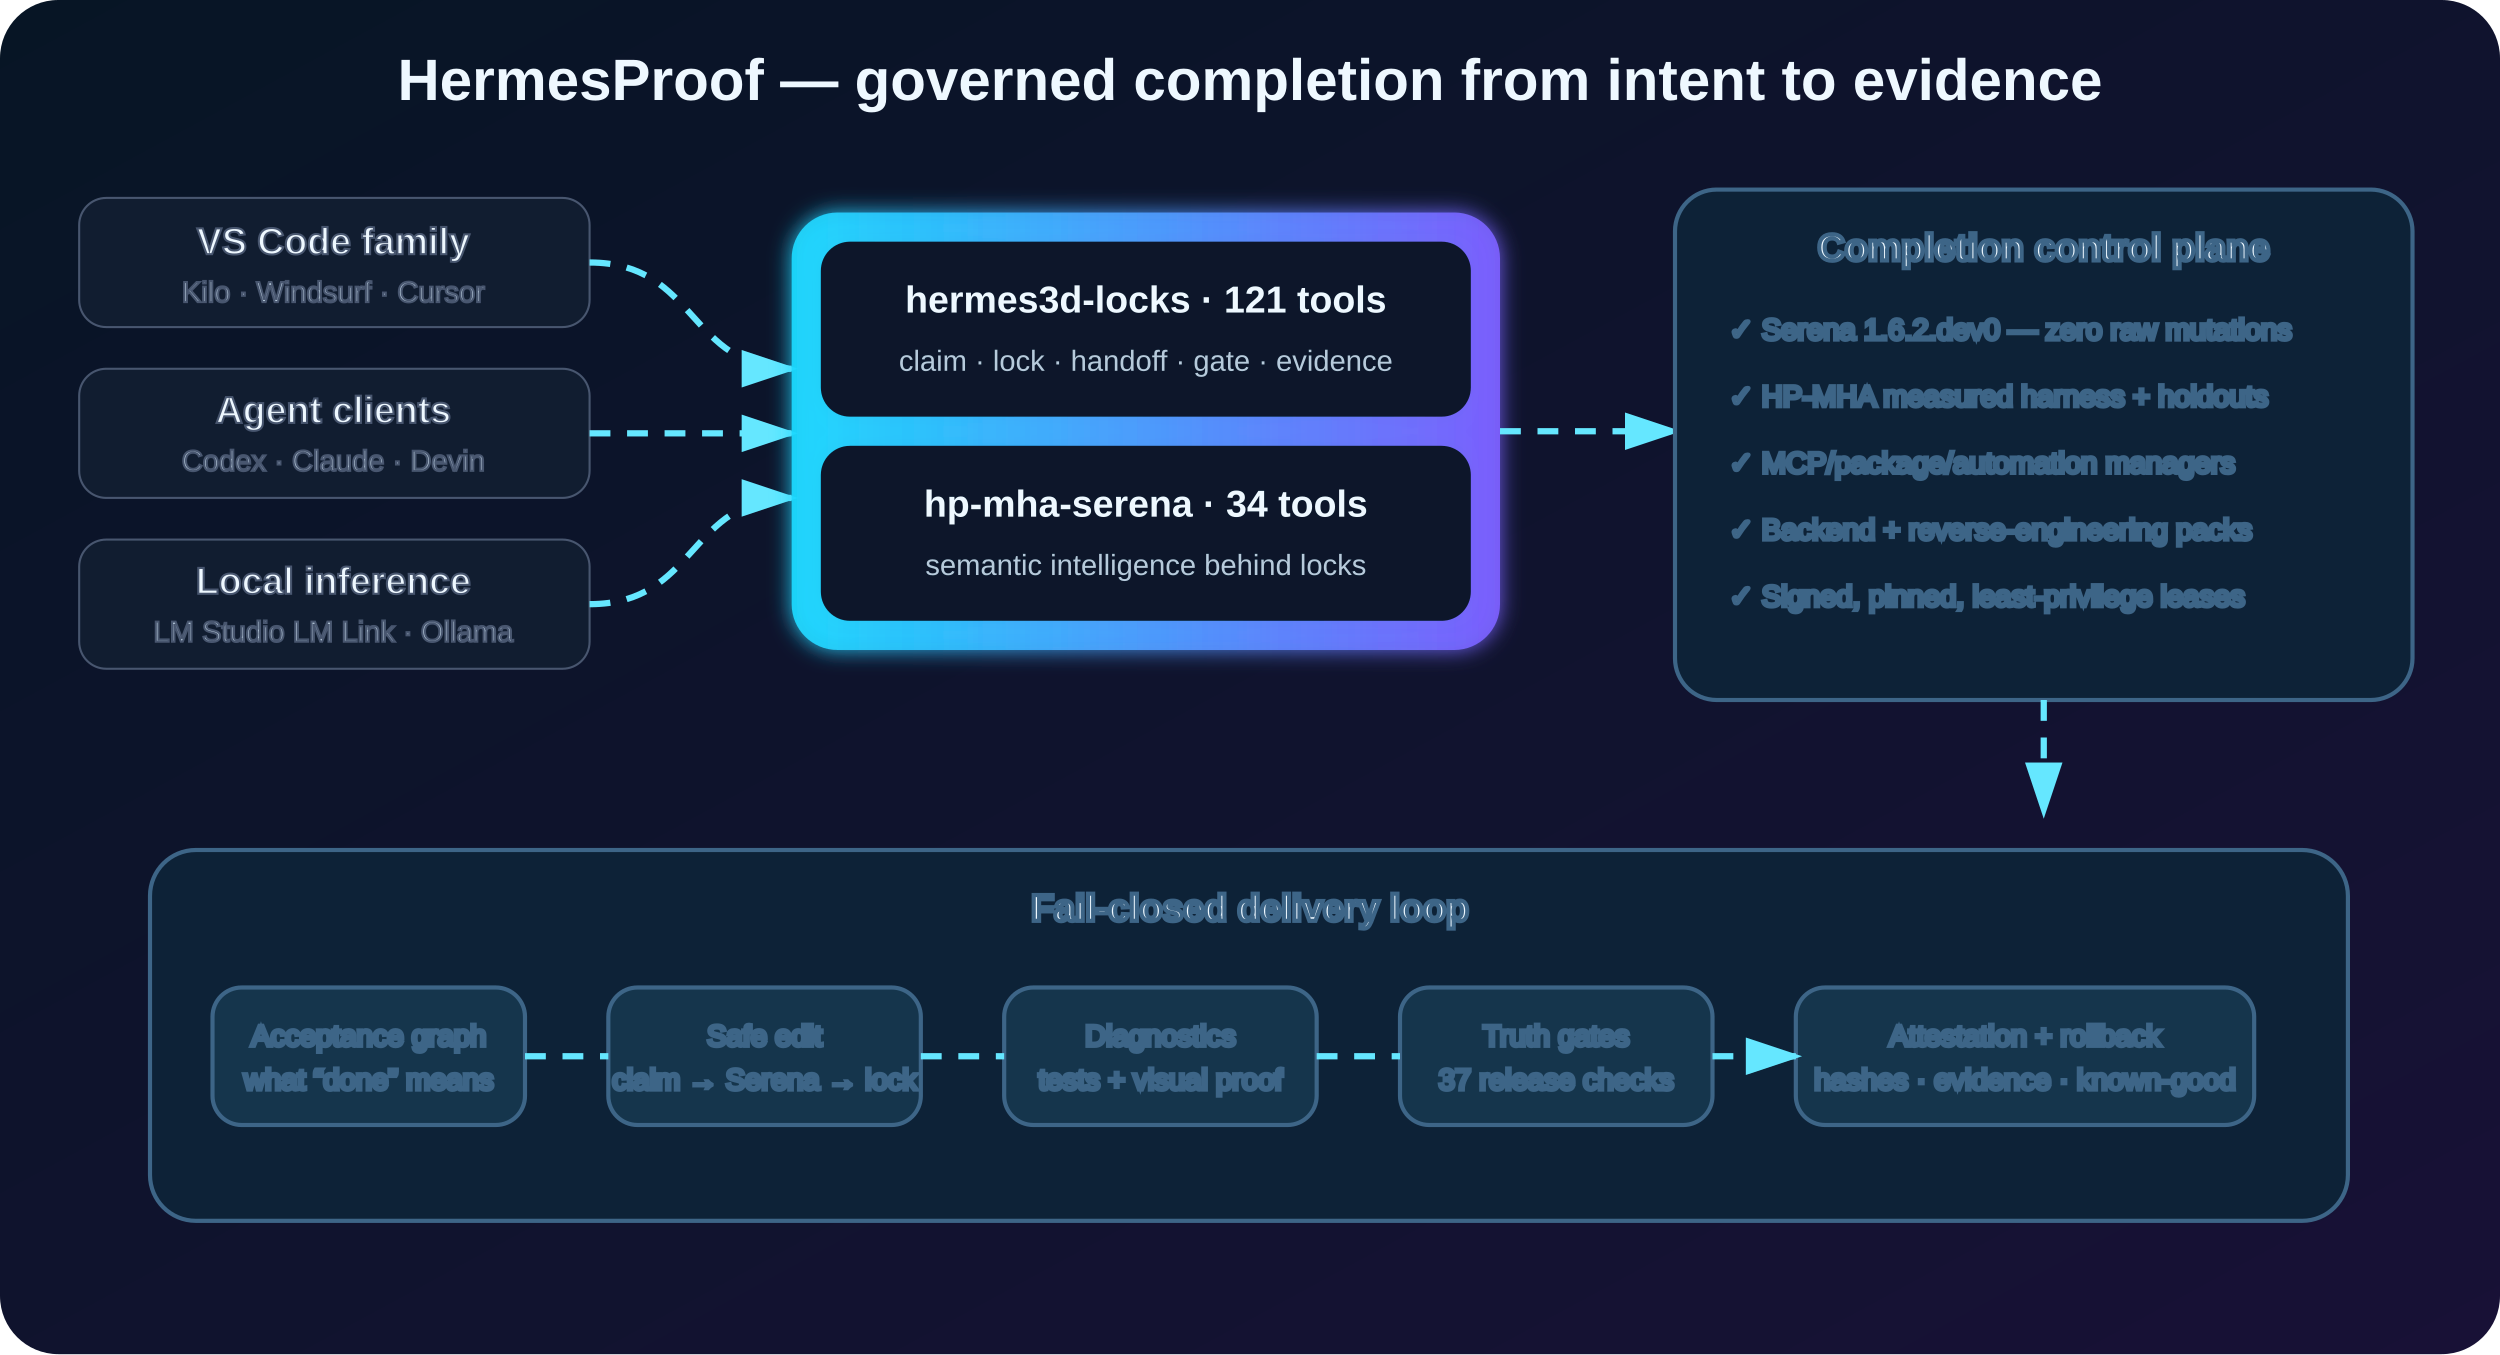
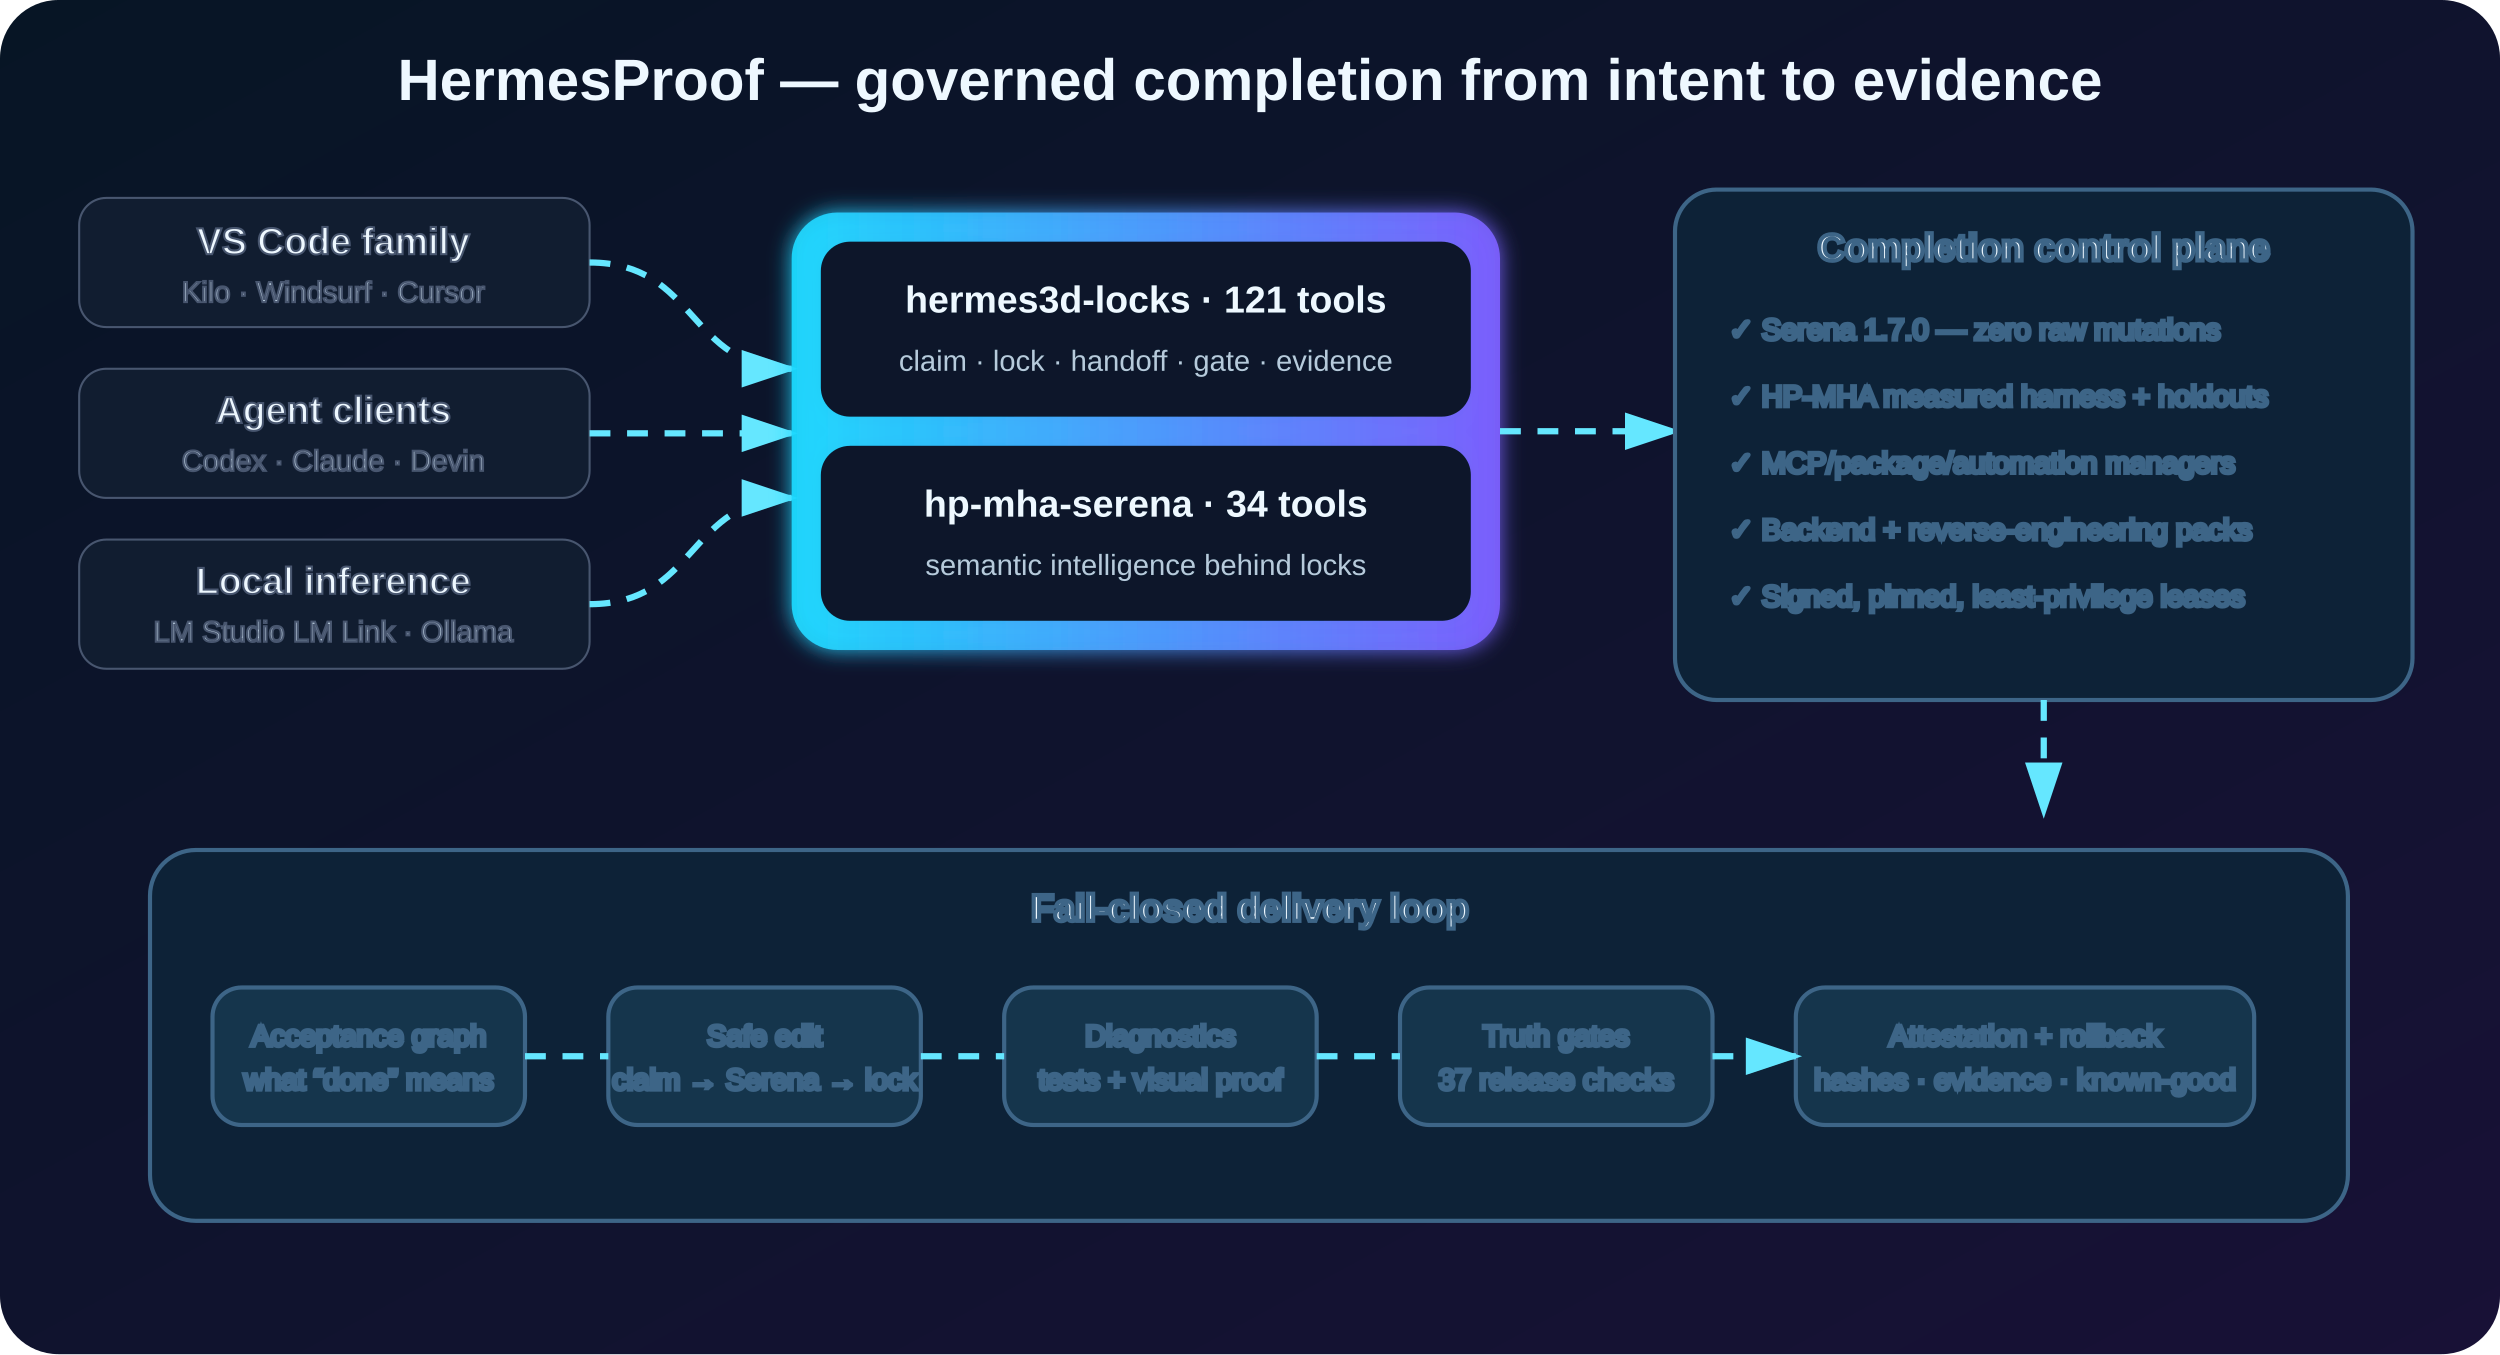
<svg xmlns="http://www.w3.org/2000/svg" viewBox="0 0 1200 650" role="img" aria-labelledby="title desc">
  <defs>
    <linearGradient id="bg" x2="1" y2="1">
      <stop stop-color="#071525" />
      <stop offset="1" stop-color="#181136" />
    </linearGradient>
    <linearGradient id="core" x2="1">
      <stop stop-color="#20d9ff" />
      <stop offset="1" stop-color="#7b61ff" />
    </linearGradient>
    <filter id="glow">
      <feGaussianBlur stdDeviation="5" result="b" />
      <feMerge>
        <feMergeNode in="b" />
        <feMergeNode in="SourceGraphic" />
      </feMerge>
    </filter>
    <marker id="arrow" markerWidth="10" markerHeight="10" refX="8" refY="3" orient="auto">
      <path d="M0,0 L0,6 L9,3 z" fill="#65e7ff" />
    </marker>
    <style>
      text{font-family:Segoe UI,Arial,sans-serif;fill:#eef8ff}.label{font-size:18px;font-weight:700}.small{font-size:14px;fill:#b7cadb}
      .box{fill:#0d2237;stroke:#3d6587;stroke-width:2}.client{fill:#111d30;stroke:#48566f}.line{fill:none;stroke:#65e7ff;stroke-width:3;marker-end:url(#arrow);stroke-dasharray:10 8;animation:flow 1.8s linear infinite}
      .pulse{animation:pulse 2.6s ease-in-out infinite;transform-origin:center}
      @keyframes flow{to{stroke-dashoffset:-36}}@keyframes pulse{50%{opacity:.66}}
      @media (prefers-reduced-motion:reduce){.line,.pulse{animation:none}}
    </style>
  </defs>
  <rect width="1200" height="650" rx="28" fill="url(#bg)" />
  <text x="600" y="48" text-anchor="middle" font-size="28" font-weight="800">HermesProof — governed completion from intent to evidence</text>
  <g class="client">
    <rect x="38" y="95" width="245" height="62" rx="13" />
    <text class="label" x="160" y="122" text-anchor="middle">VS Code family</text>
    <text class="small" x="160" y="145" text-anchor="middle">Kilo · Windsurf · Cursor</text>
    <rect x="38" y="177" width="245" height="62" rx="13" />
    <text class="label" x="160" y="203" text-anchor="middle">Agent clients</text>
    <text class="small" x="160" y="226" text-anchor="middle">Codex · Claude · Devin</text>
    <rect x="38" y="259" width="245" height="62" rx="13" />
    <text class="label" x="160" y="285" text-anchor="middle">Local inference</text>
    <text class="small" x="160" y="308" text-anchor="middle">LM Studio LM Link · Ollama</text>
  </g>
  <path class="line" d="M283 126 C335 126 330 177 380 177" />
  <path class="line" d="M283 208 L380 208" />
  <path class="line" d="M283 290 C335 290 330 239 380 239" />
  <g filter="url(#glow)" class="pulse">
    <rect x="380" y="102" width="340" height="210" rx="22" fill="url(#core)" opacity=".92" />
    <rect x="394" y="116" width="312" height="84" rx="14" fill="#09192c" />
    <text class="label" x="550" y="150" text-anchor="middle">hermes3d-locks · 121 tools</text>
    <text class="small" x="550" y="178" text-anchor="middle">claim · lock · handoff · gate · evidence</text>
    <rect x="394" y="214" width="312" height="84" rx="14" fill="#09192c" />
    <text class="label" x="550" y="248" text-anchor="middle">hp-mha-serena · 34 tools</text>
    <text class="small" x="550" y="276" text-anchor="middle">semantic intelligence behind locks</text>
  </g>
  <path class="line" d="M720 207 L804 207" />
  <g class="box">
    <rect x="804" y="91" width="354" height="245" rx="20" />
    <text class="label" x="981" y="125" text-anchor="middle">Completion control plane</text>
-     <text class="small" x="830" y="163">✓ Serena 1.6.2.dev0 — zero raw mutations</text>
+     <text class="small" x="830" y="163">✓ Serena 1.7.0 — zero raw mutations</text>
    <text class="small" x="830" y="195">✓ HP-MHA measured harness + holdouts</text>
    <text class="small" x="830" y="227">✓ MCP/package/automation managers</text>
    <text class="small" x="830" y="259">✓ Backend + reverse-engineering packs</text>
    <text class="small" x="830" y="291">✓ Signed, pinned, least-privilege leases</text>
  </g>
  <path class="line" d="M981 336 L981 390" />
  <g class="box">
    <rect x="72" y="408" width="1055" height="178" rx="22" />
    <text class="label" x="600" y="442" text-anchor="middle">Fail-closed delivery loop</text>
    <g class="small" text-anchor="middle">
      <rect x="102" y="474" width="150" height="66" rx="14" fill="#15354c" />
      <text x="177" y="502">Acceptance graph</text>
      <text x="177" y="523">what “done” means</text>
      <rect x="292" y="474" width="150" height="66" rx="14" fill="#15354c" />
      <text x="367" y="502">Safe edit</text>
      <text x="367" y="523">claim → Serena → lock</text>
      <rect x="482" y="474" width="150" height="66" rx="14" fill="#15354c" />
      <text x="557" y="502">Diagnostics</text>
      <text x="557" y="523">tests + visual proof</text>
      <rect x="672" y="474" width="150" height="66" rx="14" fill="#15354c" />
      <text x="747" y="502">Truth gates</text>
      <text x="747" y="523">37 release checks</text>
      <rect x="862" y="474" width="220" height="66" rx="14" fill="#15354c" />
      <text x="972" y="502">Attestation + rollback</text>
      <text x="972" y="523">hashes · evidence · known-good</text>
    </g>
    <path class="line" d="M252 507 L292 507 M442 507 L482 507 M632 507 L672 507 M822 507 L862 507" />
  </g>
</svg>
